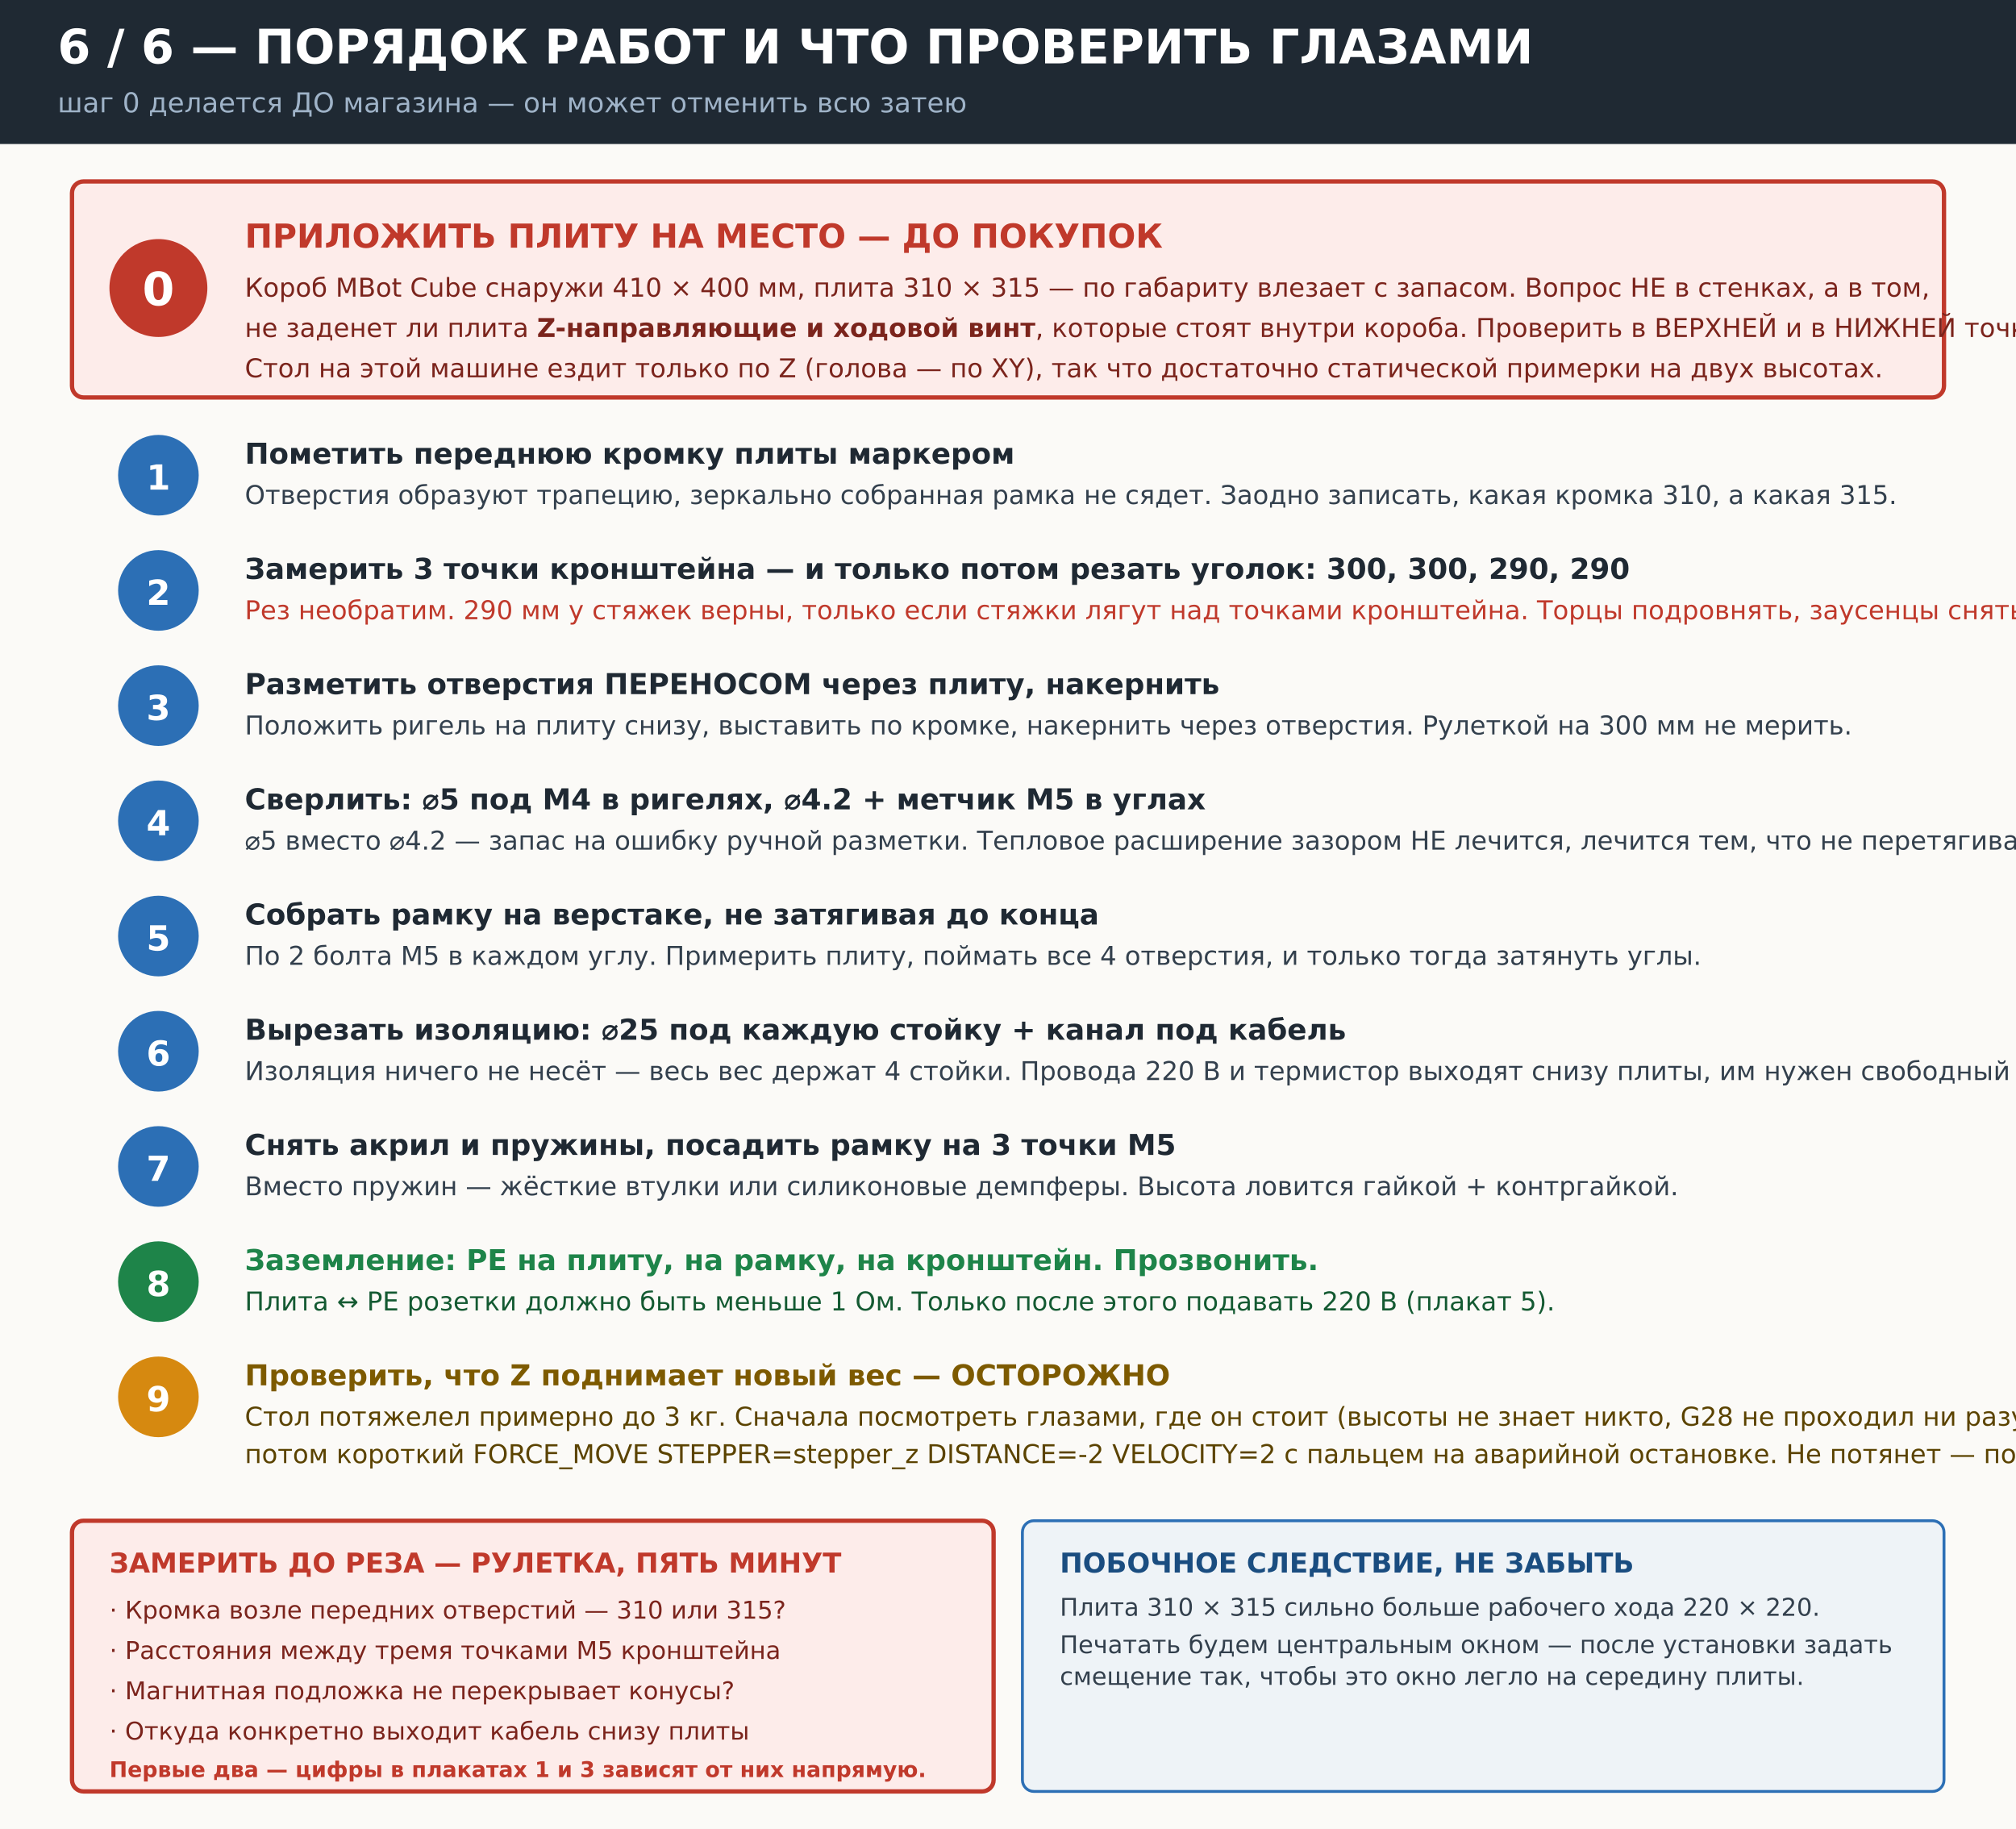
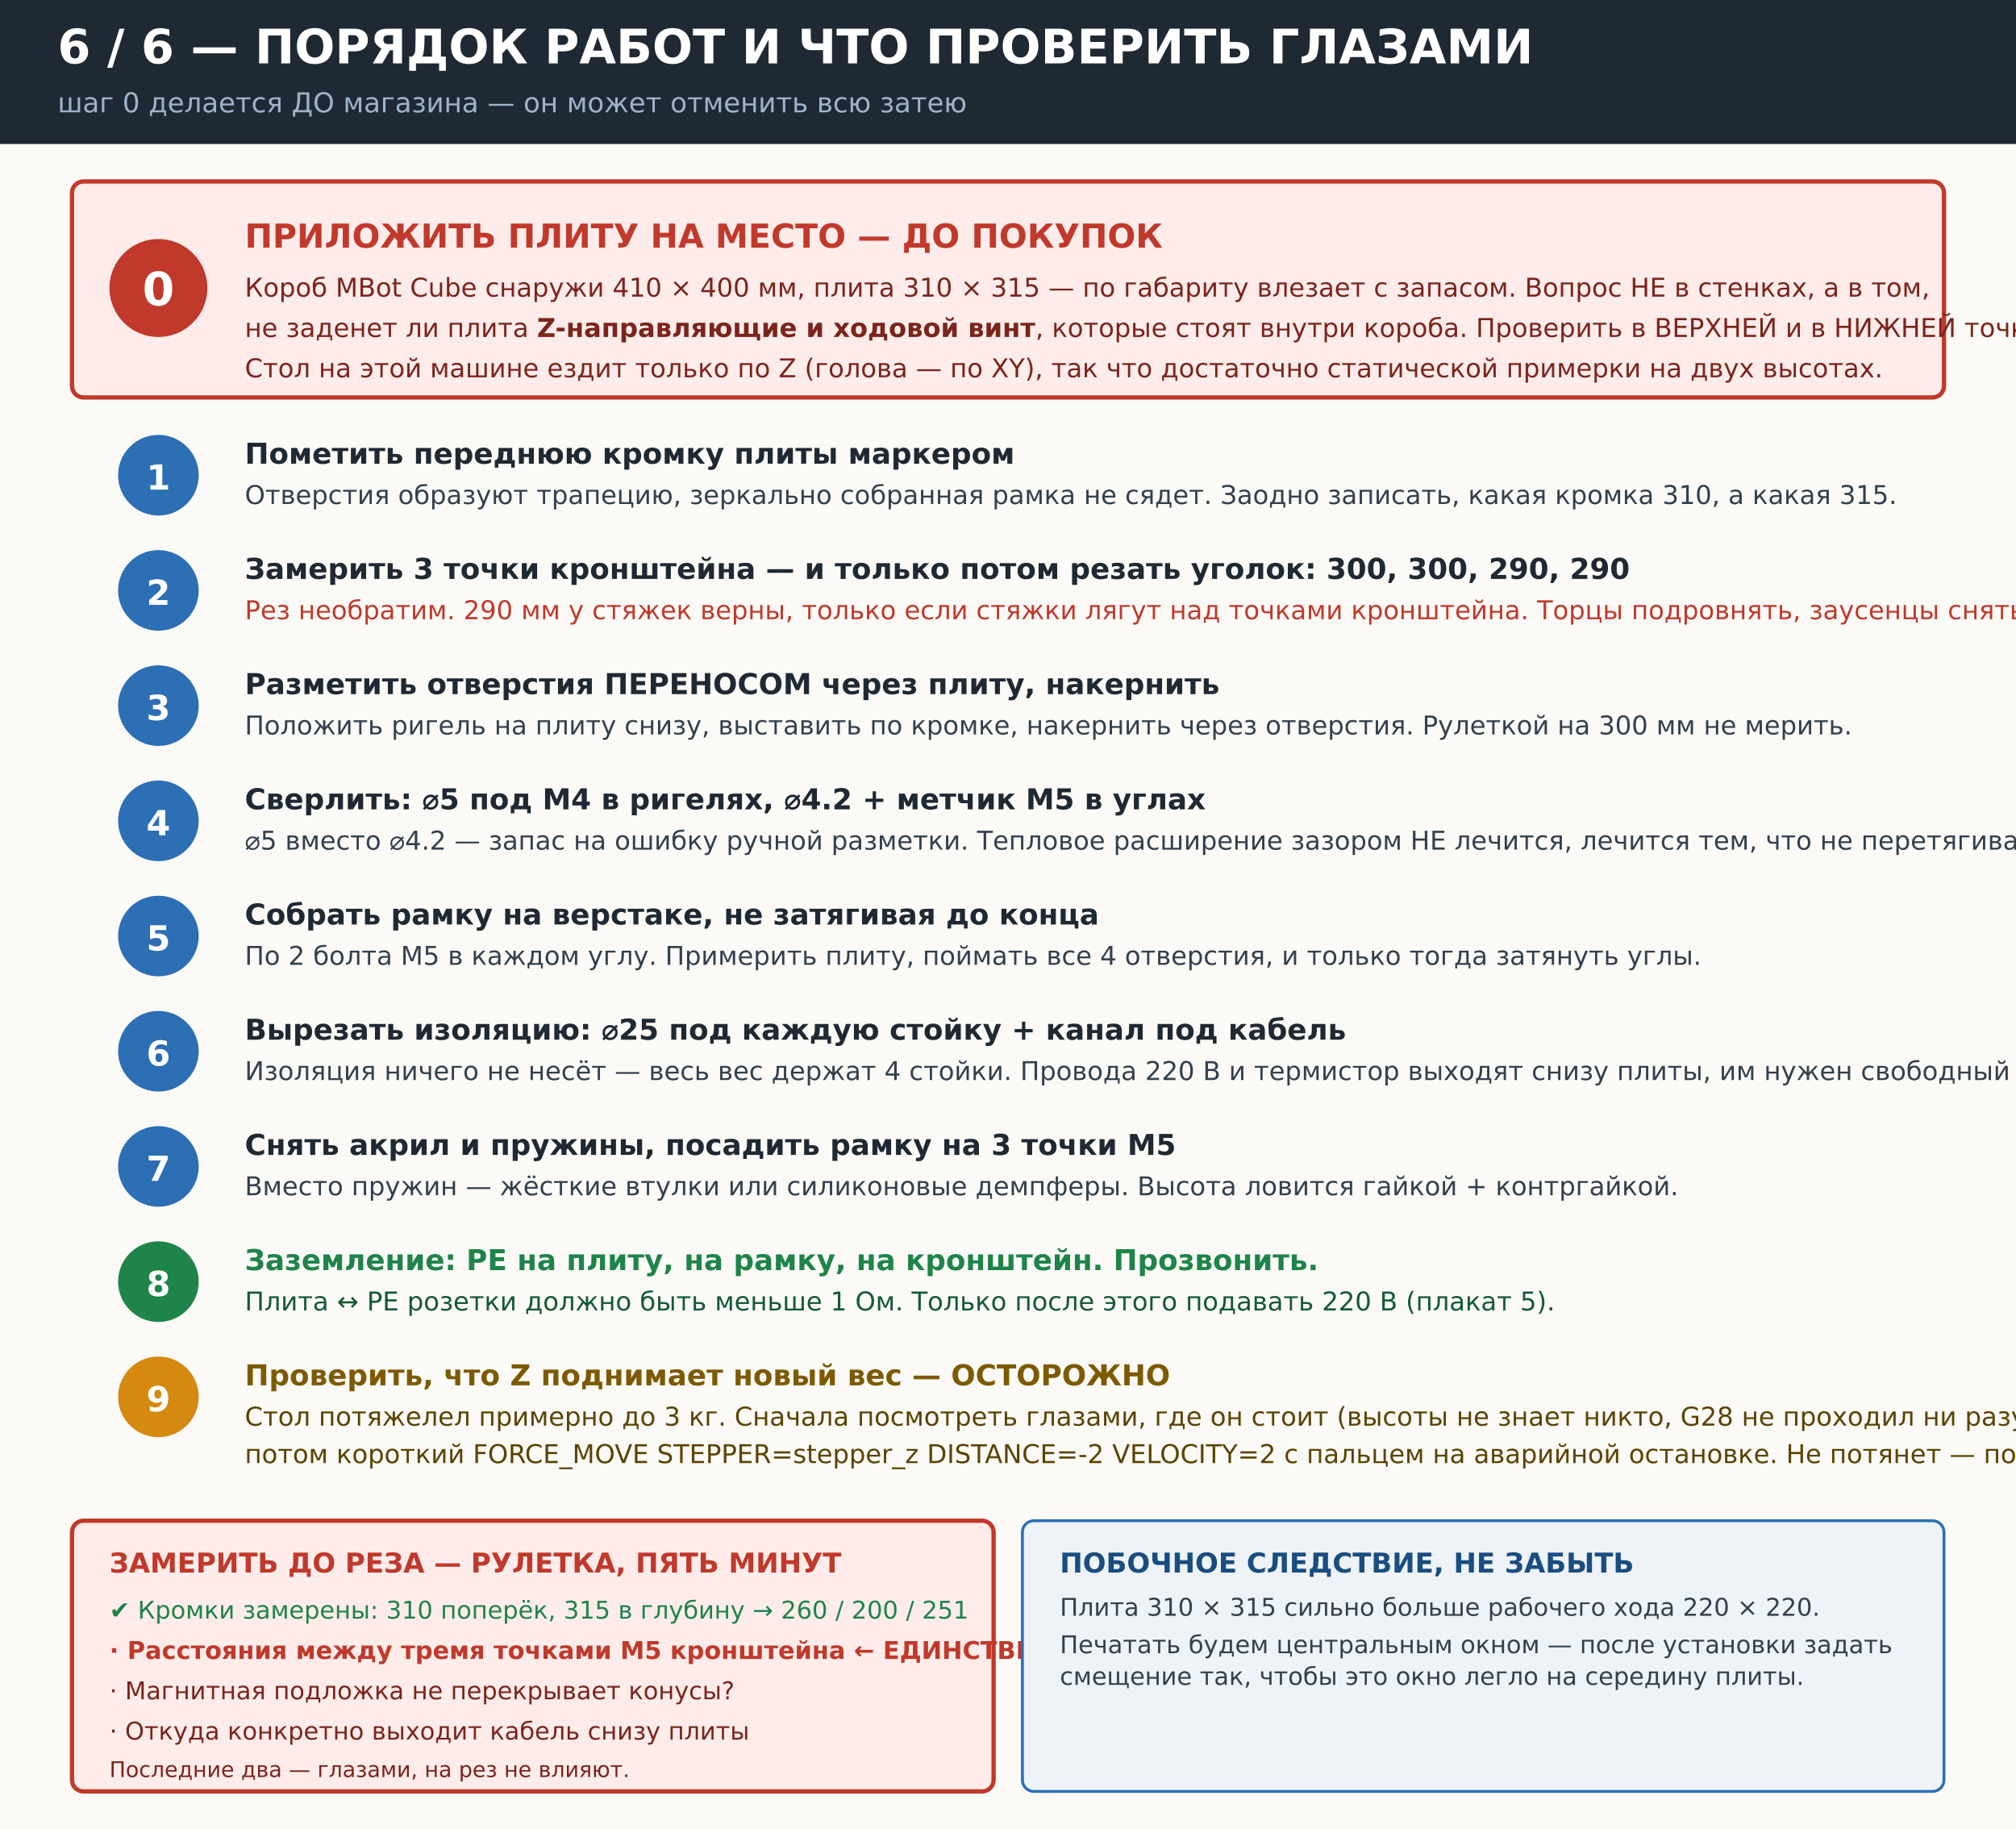
<svg xmlns="http://www.w3.org/2000/svg" viewBox="0 0 1400 1270" width="1400" height="1270" font-family="DejaVu Sans, Verdana, Geneva, sans-serif">
  <rect width="1400" height="1270" fill="#fbfaf7" />
  <rect x="0" y="0" width="1400" height="100" fill="#1f2933" />
  <text x="40" y="44" fill="#ffffff" font-size="33" font-weight="bold">6 / 6 — ПОРЯДОК РАБОТ И ЧТО ПРОВЕРИТЬ ГЛАЗАМИ</text>
  <text x="40" y="78" fill="#9fb3c8" font-size="19">шаг 0 делается ДО магазина — он может отменить всю затею</text>
  <rect x="50" y="126" width="1300" height="150" fill="#fdecea" stroke="#c0392b" stroke-width="3" rx="8" />
  <circle cx="110" cy="200" r="34" fill="#c0392b" />
  <text x="110" y="212" text-anchor="middle" fill="#ffffff" font-size="32" font-weight="bold">0</text>
  <text x="170" y="172" fill="#c0392b" font-size="23" font-weight="bold">ПРИЛОЖИТЬ ПЛИТУ НА МЕСТО — ДО ПОКУПОК</text>
  <text x="170" y="206" fill="#7b241c" font-size="18">Короб MBot Cube снаружи 410 × 400 мм, плита 310 × 315 — по габариту влезает с запасом. Вопрос НЕ в стенках, а в том,</text>
  <text x="170" y="234" fill="#7b241c" font-size="18">не заденет ли плита <tspan font-weight="bold">Z-направляющие и ходовой винт</tspan>, которые стоят внутри короба. Проверить в ВЕРХНЕЙ и в НИЖНЕЙ точке Z.</text>
  <text x="170" y="262" fill="#7b241c" font-size="18">Стол на этой машине ездит только по Z (голова — по XY), так что достаточно статической примерки на двух высотах.</text>
  <g font-size="18">
    <circle cx="110" cy="330" r="28" fill="#2c6fb5" />
    <text x="110" y="340" text-anchor="middle" fill="#ffffff" font-size="24" font-weight="bold">1</text>
    <text x="170" y="322" fill="#1f2933" font-size="20" font-weight="bold">Пометить переднюю кромку плиты маркером</text>
    <text x="170" y="350" fill="#33404d">Отверстия образуют трапецию, зеркально собранная рамка не сядет. Заодно записать, какая кромка 310, а какая 315.</text>
    <circle cx="110" cy="410" r="28" fill="#2c6fb5" />
    <text x="110" y="420" text-anchor="middle" fill="#ffffff" font-size="24" font-weight="bold">2</text>
    <text x="170" y="402" fill="#1f2933" font-size="20" font-weight="bold">Замерить 3 точки кронштейна — и только потом резать уголок: 300, 300, 290, 290</text>
    <text x="170" y="430" fill="#c0392b">Рез необратим. 290 мм у стяжек верны, только если стяжки лягут над точками кронштейна. Торцы подровнять, заусенцы снять.</text>
    <circle cx="110" cy="490" r="28" fill="#2c6fb5" />
    <text x="110" y="500" text-anchor="middle" fill="#ffffff" font-size="24" font-weight="bold">3</text>
    <text x="170" y="482" fill="#1f2933" font-size="20" font-weight="bold">Разметить отверстия ПЕРЕНОСОМ через плиту, накернить</text>
    <text x="170" y="510" fill="#33404d">Положить ригель на плиту снизу, выставить по кромке, накернить через отверстия. Рулеткой на 300 мм не мерить.</text>
    <circle cx="110" cy="570" r="28" fill="#2c6fb5" />
    <text x="110" y="580" text-anchor="middle" fill="#ffffff" font-size="24" font-weight="bold">4</text>
    <text x="170" y="562" fill="#1f2933" font-size="20" font-weight="bold">Сверлить: ⌀5 под М4 в ригелях, ⌀4.2 + метчик М5 в углах</text>
    <text x="170" y="590" fill="#33404d">⌀5 вместо ⌀4.2 — запас на ошибку ручной разметки. Тепловое расширение зазором НЕ лечится, лечится тем, что не перетягиваем. Метчик смазывать.</text>
    <circle cx="110" cy="650" r="28" fill="#2c6fb5" />
    <text x="110" y="660" text-anchor="middle" fill="#ffffff" font-size="24" font-weight="bold">5</text>
    <text x="170" y="642" fill="#1f2933" font-size="20" font-weight="bold">Собрать рамку на верстаке, не затягивая до конца</text>
    <text x="170" y="670" fill="#33404d">По 2 болта М5 в каждом углу. Примерить плиту, поймать все 4 отверстия, и только тогда затянуть углы.</text>
    <circle cx="110" cy="730" r="28" fill="#2c6fb5" />
    <text x="110" y="740" text-anchor="middle" fill="#ffffff" font-size="24" font-weight="bold">6</text>
    <text x="170" y="722" fill="#1f2933" font-size="20" font-weight="bold">Вырезать изоляцию: ⌀25 под каждую стойку + канал под кабель</text>
    <text x="170" y="750" fill="#33404d">Изоляция ничего не несёт — весь вес держат 4 стойки. Провода 220 В и термистор выходят снизу плиты, им нужен свободный канал.</text>
    <circle cx="110" cy="810" r="28" fill="#2c6fb5" />
    <text x="110" y="820" text-anchor="middle" fill="#ffffff" font-size="24" font-weight="bold">7</text>
    <text x="170" y="802" fill="#1f2933" font-size="20" font-weight="bold">Снять акрил и пружины, посадить рамку на 3 точки М5</text>
    <text x="170" y="830" fill="#33404d">Вместо пружин — жёсткие втулки или силиконовые демпферы. Высота ловится гайкой + контргайкой.</text>
    <circle cx="110" cy="890" r="28" fill="#1e8449" />
    <text x="110" y="900" text-anchor="middle" fill="#ffffff" font-size="24" font-weight="bold">8</text>
    <text x="170" y="882" fill="#1e8449" font-size="20" font-weight="bold">Заземление: PE на плиту, на рамку, на кронштейн. Прозвонить.</text>
    <text x="170" y="910" fill="#145a32">Плита ↔ PE розетки должно быть меньше 1 Ом. Только после этого подавать 220 В (плакат 5).</text>
    <circle cx="110" cy="970" r="28" fill="#d68910" />
    <text x="110" y="980" text-anchor="middle" fill="#ffffff" font-size="24" font-weight="bold">9</text>
    <text x="170" y="962" fill="#7d5a00" font-size="20" font-weight="bold">Проверить, что Z поднимает новый вес — ОСТОРОЖНО</text>
    <text x="170" y="990" fill="#5b4300">Стол потяжелел примерно до 3 кг. Сначала посмотреть глазами, где он стоит (высоты не знает никто, G28 не проходил ни разу),</text>
    <text x="170" y="1016" fill="#5b4300">потом короткий FORCE_MOVE STEPPER=stepper_z DISTANCE=-2 VELOCITY=2 с пальцем на аварийной остановке. Не потянет — поднять ток Z с 0.6 А.</text>
  </g>
  <rect x="50" y="1056" width="640" height="188" fill="#fdecea" stroke="#c0392b" stroke-width="3" rx="8" />
  <text x="76" y="1092" fill="#c0392b" font-size="19" font-weight="bold">ЗАМЕРИТЬ ДО РЕЗА — РУЛЕТКА, ПЯТЬ МИНУТ</text>
-   <text x="76" y="1124" fill="#7b241c" font-size="17">· Кромка возле передних отверстий — 310 или 315?</text>
-   <text x="76" y="1152" fill="#7b241c" font-size="17">· Расстояния между тремя точками М5 кронштейна</text>
+   <text x="76" y="1124" fill="#1e8449" font-size="17">✔ Кромки замерены: 310 поперёк, 315 в глубину → 260 / 200 / 251</text>
+   <text x="76" y="1152" fill="#c0392b" font-size="17" font-weight="bold">· Расстояния между тремя точками М5 кронштейна ← ЕДИНСТВЕННЫЙ БЛОКЕР РЕЗА</text>
  <text x="76" y="1180" fill="#7b241c" font-size="17">· Магнитная подложка не перекрывает конусы?</text>
  <text x="76" y="1208" fill="#7b241c" font-size="17">· Откуда конкретно выходит кабель снизу плиты</text>
-   <text x="76" y="1234" fill="#c0392b" font-size="15" font-weight="bold">Первые два — цифры в плакатах 1 и 3 зависят от них напрямую.</text>
+   <text x="76" y="1234" fill="#7b241c" font-size="15">Последние два — глазами, на рез не влияют.</text>
  <rect x="710" y="1056" width="640" height="188" fill="#eef3f7" stroke="#2c6fb5" stroke-width="2" rx="8" />
  <text x="736" y="1092" fill="#1a4d80" font-size="19" font-weight="bold">ПОБОЧНОЕ СЛЕДСТВИЕ, НЕ ЗАБЫТЬ</text>
  <text x="736" y="1122" fill="#33404d" font-size="17">Плита 310 × 315 сильно больше рабочего хода 220 × 220.</text>
  <text x="736" y="1148" fill="#33404d" font-size="17">Печатать будем центральным окном — после установки задать</text>
  <text x="736" y="1170" fill="#33404d" font-size="17">смещение так, чтобы это окно легло на середину плиты.</text>
</svg>
